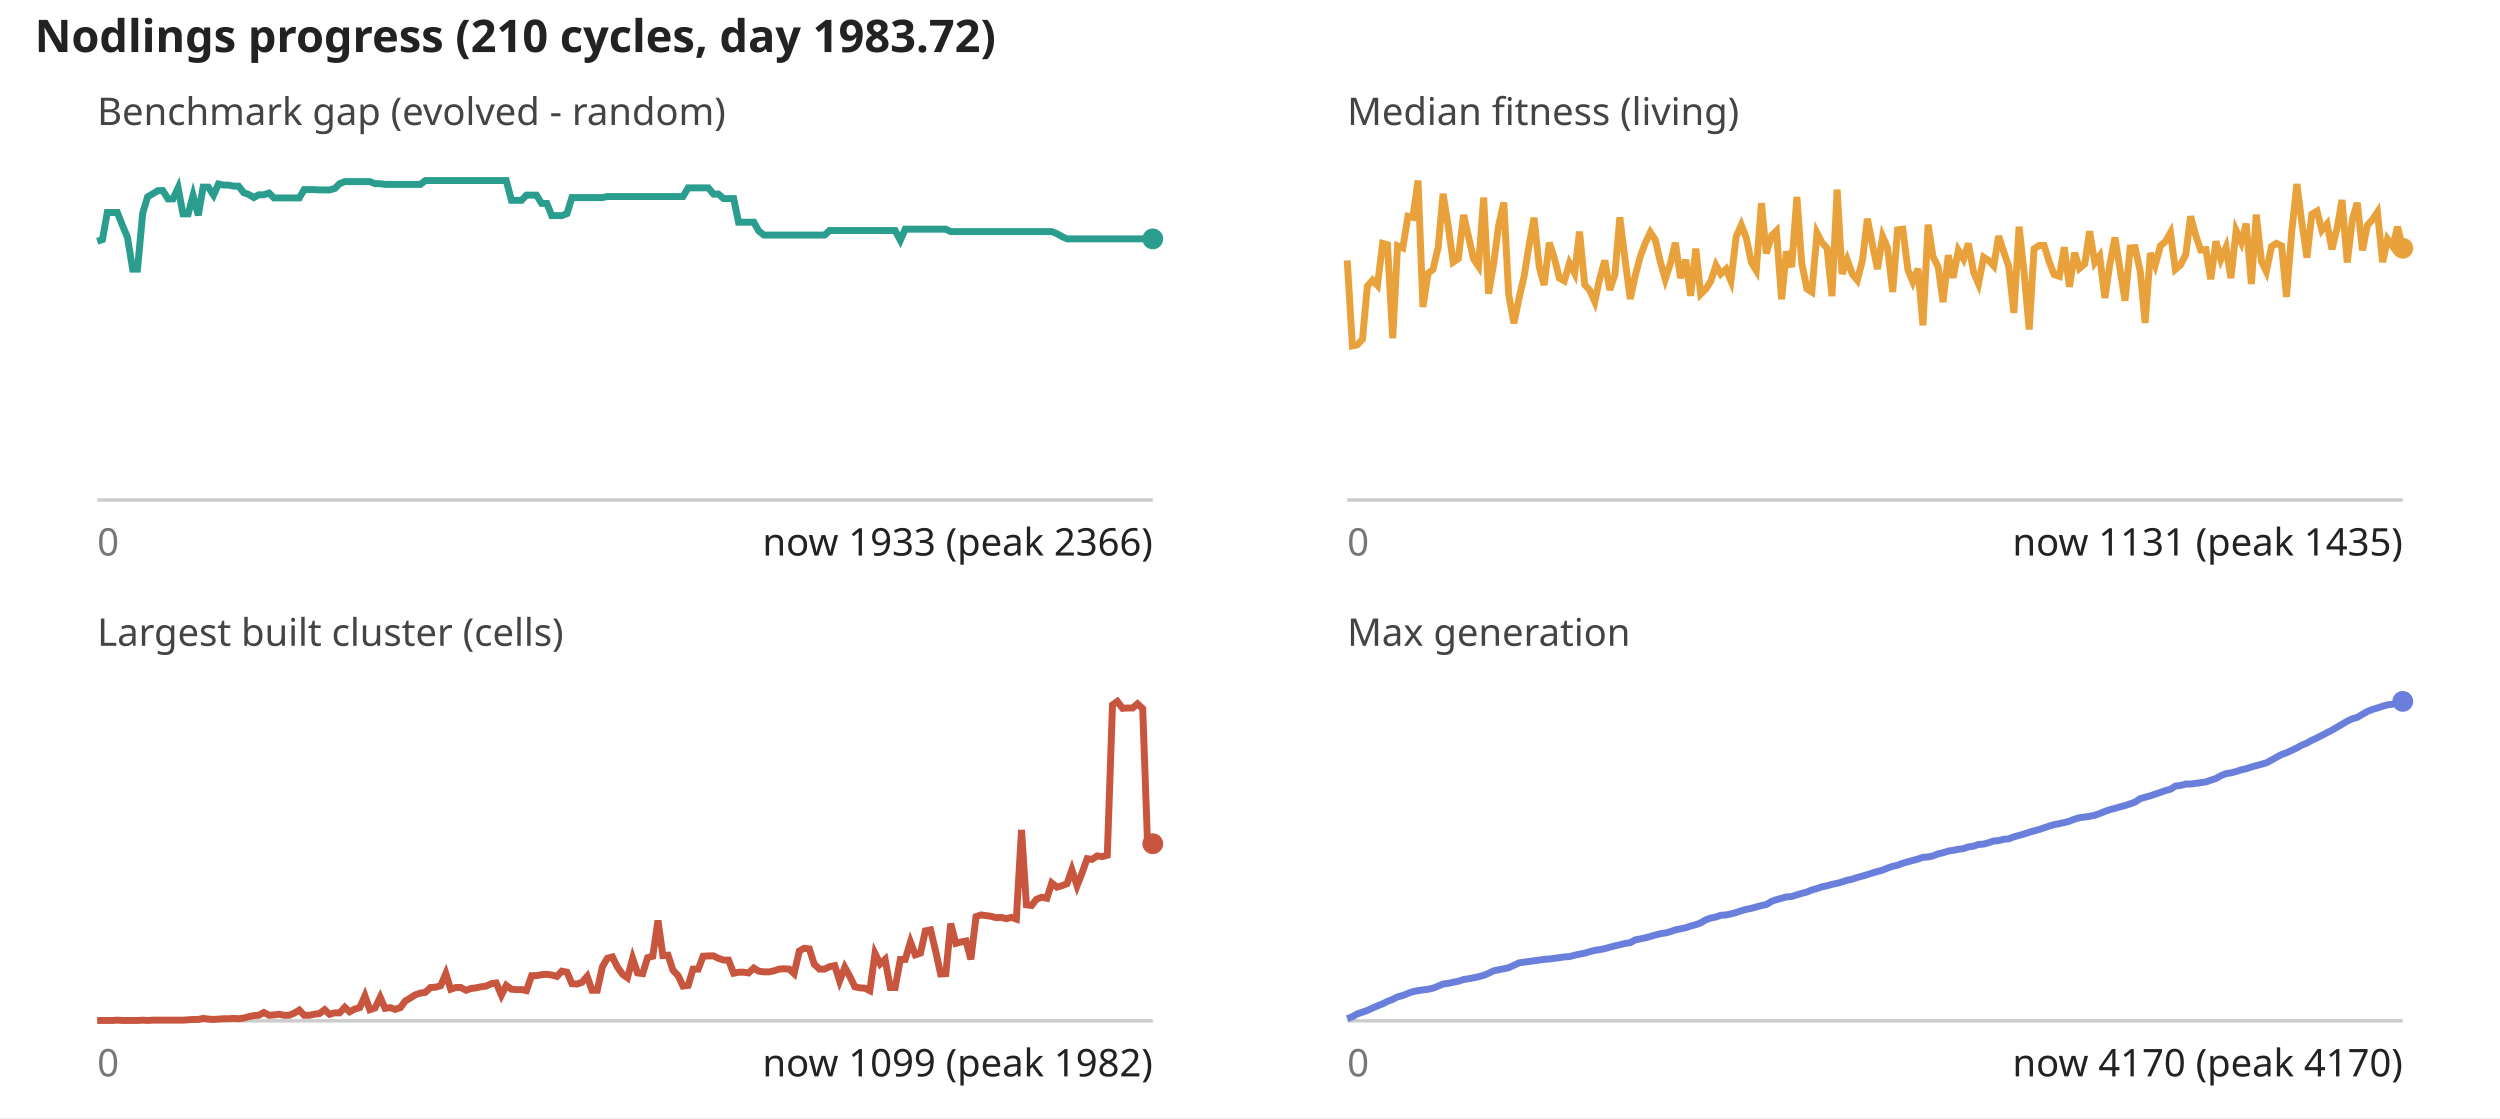
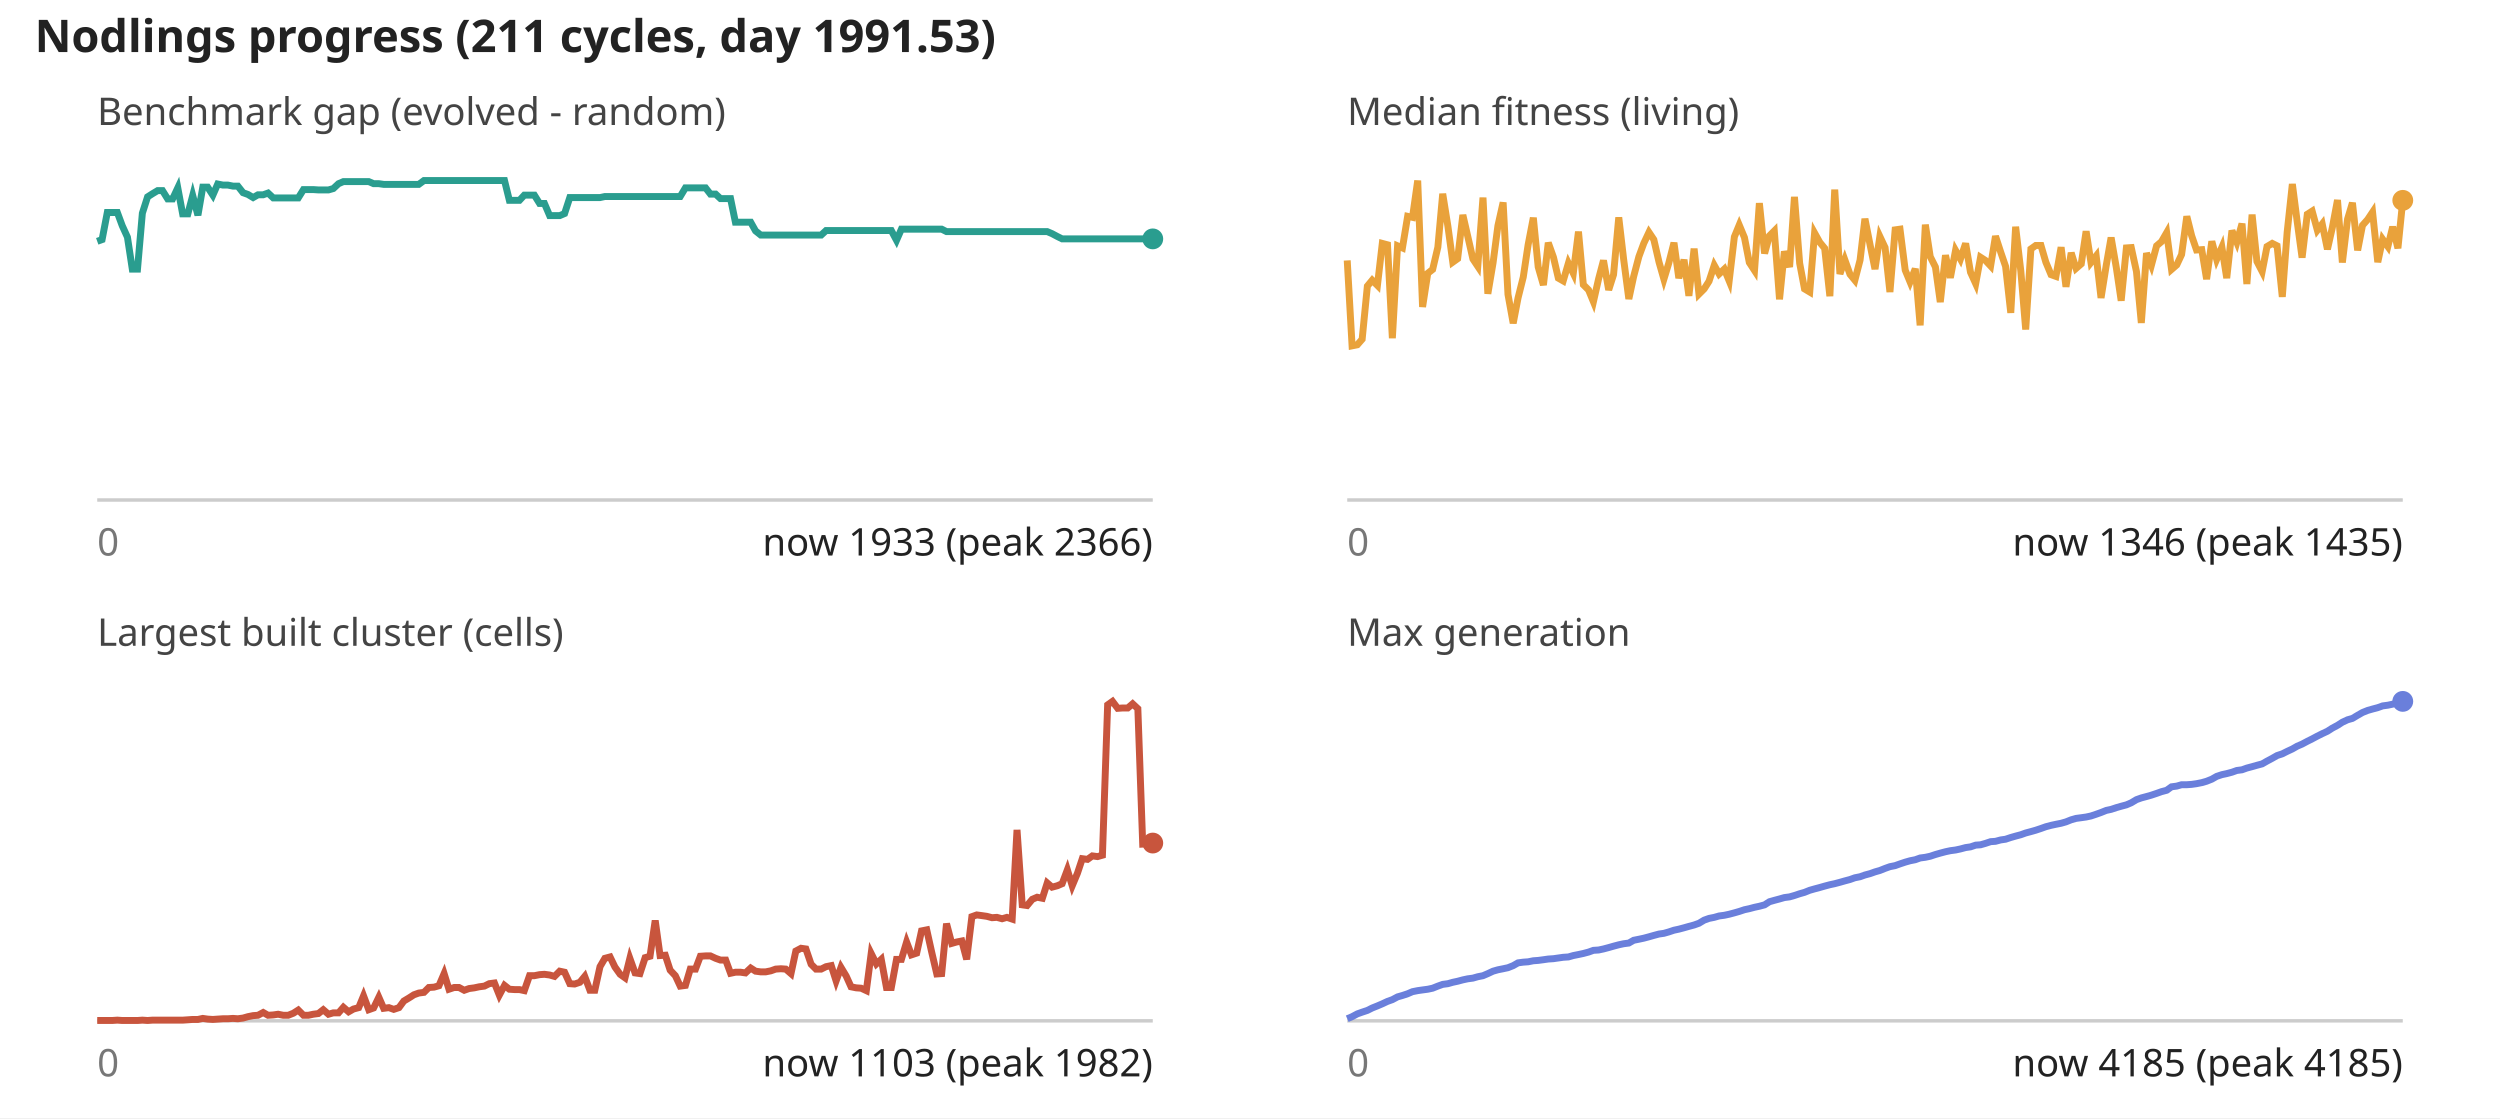
<svg xmlns="http://www.w3.org/2000/svg" viewBox="0 0 720 322" font-family="sans-serif" font-size="11">
  <rect width="100%" height="100%" fill="#fff" />
-   <text x="10" y="15" font-size="13" font-weight="bold" fill="#222">Nodlings progress (210 cycles, day 1983.72)</text>
+   <text x="10" y="15" font-size="13" font-weight="bold" fill="#222">Nodlings progress (211 cycles, day 1991.53)</text>
  <text x="28" y="36" fill="#444">Benchmark gap (evolved - random)</text>
  <line x1="28" y1="144" x2="332" y2="144" stroke="#ccc" />
-   <polyline fill="none" stroke="#2a9d8f" stroke-width="2" points="28.0,69.5 29.5,69.0 30.9,61.2 32.4,61.2 33.8,61.2 35.3,65.0 36.7,68.3 38.2,77.5 39.6,77.5 41.1,61.4 42.5,56.7 44.0,55.8 45.5,54.9 46.9,54.9 48.4,57.3 49.8,57.3 51.3,54.1 52.7,61.6 54.2,61.6 55.6,56.3 57.1,62.0 58.5,53.9 60.0,53.9 61.5,56.2 62.9,53.0 64.4,53.3 65.8,53.3 67.3,53.6 68.7,53.6 70.2,55.5 71.6,56.0 73.1,56.9 74.5,56.1 76.0,56.1 77.5,55.6 78.9,57.0 80.4,57.0 81.8,57.0 83.3,57.0 84.7,57.0 86.2,57.0 87.6,54.6 89.1,54.6 90.5,54.6 92.0,54.7 93.5,54.7 94.9,54.7 96.4,54.3 97.8,52.9 99.3,52.3 100.7,52.3 102.2,52.3 103.6,52.3 105.1,52.3 106.5,52.3 108.0,52.9 109.5,52.9 110.9,53.1 112.4,53.1 113.8,53.1 115.3,53.1 116.7,53.1 118.2,53.1 119.6,53.1 121.1,53.1 122.5,52.0 124.0,52.0 125.5,52.0 126.9,52.0 128.4,52.0 129.8,52.0 131.3,52.0 132.7,52.0 134.2,52.0 135.6,52.0 137.1,52.0 138.5,52.0 140.0,52.0 141.5,52.0 142.9,52.0 144.4,52.0 145.8,52.0 147.3,57.7 148.7,57.7 150.2,57.7 151.6,56.2 153.1,56.2 154.5,56.2 156.0,58.6 157.5,58.6 158.9,62.1 160.4,62.1 161.8,62.1 163.3,61.5 164.7,56.9 166.2,56.9 167.6,56.9 169.1,56.9 170.5,56.9 172.0,56.9 173.5,56.9 174.9,56.6 176.4,56.6 177.8,56.6 179.3,56.6 180.7,56.6 182.2,56.6 183.6,56.6 185.1,56.6 186.5,56.6 188.0,56.6 189.5,56.6 190.9,56.6 192.4,56.6 193.8,56.6 195.3,56.6 196.7,56.6 198.2,54.1 199.6,54.1 201.1,54.1 202.5,54.1 204.0,54.1 205.5,55.9 206.9,55.9 208.4,57.2 209.8,57.2 211.3,57.2 212.7,64.0 214.2,64.0 215.6,64.0 217.1,64.0 218.5,66.5 220.0,67.7 221.5,67.7 222.9,67.7 224.4,67.7 225.8,67.7 227.3,67.7 228.7,67.7 230.2,67.7 231.6,67.7 233.1,67.7 234.5,67.7 236.0,67.7 237.5,67.7 238.9,66.4 240.4,66.4 241.8,66.4 243.3,66.4 244.7,66.4 246.2,66.4 247.6,66.4 249.1,66.4 250.5,66.4 252.0,66.4 253.5,66.4 254.9,66.4 256.4,66.4 257.8,66.4 259.3,69.2 260.7,66.0 262.2,66.0 263.6,66.0 265.1,66.0 266.5,66.0 268.0,66.0 269.5,66.0 270.9,66.0 272.4,66.0 273.8,66.7 275.3,66.7 276.7,66.7 278.2,66.7 279.6,66.7 281.1,66.7 282.5,66.7 284.0,66.7 285.5,66.7 286.9,66.7 288.4,66.7 289.8,66.7 291.3,66.7 292.7,66.7 294.2,66.7 295.6,66.7 297.1,66.7 298.5,66.7 300.0,66.7 301.5,66.7 302.9,66.7 304.4,67.3 305.8,68.1 307.3,68.8 308.7,68.8 310.2,68.8 311.6,68.8 313.1,68.8 314.5,68.8 316.0,68.8 317.5,68.8 318.9,68.8 320.4,68.8 321.8,68.8 323.3,68.8 324.7,68.8 326.2,68.8 327.6,68.8 329.1,68.8 330.5,68.8 332.0,68.8" />
+   <polyline fill="none" stroke="#2a9d8f" stroke-width="2" points="28.0,69.5 29.4,69.0 30.9,61.2 32.3,61.2 33.8,61.2 35.2,65.0 36.7,68.3 38.1,77.5 39.6,77.5 41.0,61.4 42.5,56.7 43.9,55.8 45.4,54.9 46.8,54.9 48.3,57.3 49.7,57.3 51.2,54.1 52.6,61.6 54.1,61.6 55.5,56.3 57.0,62.0 58.4,53.9 59.8,53.9 61.3,56.2 62.7,53.0 64.2,53.3 65.6,53.3 67.1,53.6 68.5,53.6 70.0,55.5 71.4,56.0 72.9,56.9 74.3,56.1 75.8,56.1 77.2,55.6 78.7,57.0 80.1,57.0 81.6,57.0 83.0,57.0 84.5,57.0 85.9,57.0 87.4,54.6 88.8,54.6 90.2,54.6 91.7,54.7 93.1,54.7 94.6,54.7 96.0,54.3 97.5,52.9 98.9,52.3 100.4,52.3 101.8,52.3 103.3,52.3 104.7,52.3 106.2,52.3 107.6,52.9 109.1,52.9 110.5,53.1 112.0,53.1 113.4,53.1 114.9,53.1 116.3,53.1 117.8,53.1 119.2,53.1 120.6,53.1 122.1,52.0 123.5,52.0 125.0,52.0 126.4,52.0 127.9,52.0 129.3,52.0 130.8,52.0 132.2,52.0 133.7,52.0 135.1,52.0 136.6,52.0 138.0,52.0 139.5,52.0 140.9,52.0 142.4,52.0 143.8,52.0 145.3,52.0 146.7,57.7 148.2,57.7 149.6,57.7 151.0,56.2 152.5,56.2 153.9,56.2 155.4,58.6 156.8,58.6 158.3,62.1 159.7,62.1 161.2,62.1 162.6,61.5 164.1,56.9 165.5,56.9 167.0,56.9 168.4,56.9 169.9,56.9 171.3,56.9 172.8,56.9 174.2,56.6 175.7,56.6 177.1,56.6 178.6,56.6 180.0,56.6 181.4,56.6 182.9,56.6 184.3,56.6 185.8,56.6 187.2,56.6 188.7,56.6 190.1,56.6 191.6,56.6 193.0,56.6 194.5,56.6 195.9,56.6 197.4,54.1 198.8,54.1 200.3,54.1 201.7,54.1 203.2,54.1 204.6,55.9 206.1,55.9 207.5,57.2 209.0,57.2 210.4,57.2 211.8,64.0 213.3,64.0 214.7,64.0 216.2,64.0 217.6,66.5 219.1,67.7 220.5,67.7 222.0,67.7 223.4,67.7 224.9,67.7 226.3,67.7 227.8,67.7 229.2,67.7 230.7,67.7 232.1,67.7 233.6,67.7 235.0,67.7 236.5,67.7 237.9,66.4 239.4,66.4 240.8,66.4 242.2,66.4 243.7,66.4 245.1,66.4 246.6,66.4 248.0,66.4 249.5,66.4 250.9,66.4 252.4,66.4 253.8,66.4 255.3,66.4 256.7,66.4 258.2,69.2 259.6,66.0 261.1,66.0 262.5,66.0 264.0,66.0 265.4,66.0 266.9,66.0 268.3,66.0 269.8,66.0 271.2,66.0 272.6,66.7 274.1,66.7 275.5,66.7 277.0,66.7 278.4,66.7 279.9,66.7 281.3,66.7 282.8,66.7 284.2,66.7 285.7,66.7 287.1,66.7 288.6,66.7 290.0,66.7 291.5,66.7 292.9,66.7 294.4,66.7 295.8,66.7 297.3,66.7 298.7,66.7 300.2,66.7 301.6,66.7 303.0,67.3 304.5,68.1 305.9,68.8 307.4,68.8 308.8,68.8 310.3,68.8 311.7,68.8 313.2,68.8 314.6,68.8 316.1,68.8 317.5,68.8 319.0,68.8 320.4,68.8 321.9,68.8 323.3,68.8 324.8,68.8 326.2,68.8 327.7,68.8 329.1,68.8 330.6,68.8 332.0,68.8" />
  <circle cx="332.0" cy="68.8" r="3" fill="#2a9d8f" />
  <text x="28" y="160" fill="#777">0</text>
  <text x="332" y="160" text-anchor="end" fill="#222">now 1933 (peak 2366)</text>
  <text x="388" y="36" fill="#444">Median fitness (living)</text>
  <line x1="388" y1="144" x2="692" y2="144" stroke="#ccc" />
-   <polyline fill="none" stroke="#e9a23b" stroke-width="2" points="388.0,75.0 389.5,99.6 390.9,99.3 392.4,97.7 393.8,82.4 395.3,80.7 396.7,82.2 398.2,70.1 399.6,70.5 401.1,97.4 402.5,70.8 404.0,71.4 405.5,62.3 406.9,62.6 408.4,52.0 409.8,88.4 411.3,78.7 412.7,77.6 414.2,71.2 415.6,55.8 417.1,65.2 418.5,75.5 420.0,74.5 421.5,61.9 422.9,68.0 424.4,74.6 425.8,76.7 427.3,56.9 428.7,84.6 430.2,75.7 431.6,65.0 433.1,58.3 434.5,84.8 436.0,93.1 437.5,85.8 438.9,79.8 440.4,70.5 441.8,62.7 443.3,76.9 444.7,82.1 446.2,69.9 447.6,74.1 449.1,80.1 450.5,80.9 452.0,75.8 453.5,78.7 454.9,66.7 456.4,82.0 457.8,83.5 459.3,86.9 460.7,80.3 462.2,75.0 463.6,83.5 465.1,79.1 466.5,62.6 468.0,74.6 469.5,86.1 470.9,79.6 472.4,73.9 473.8,70.1 475.3,66.9 476.7,69.0 478.2,75.5 479.6,80.4 481.1,75.8 482.5,69.9 484.0,80.1 485.5,74.8 486.9,85.2 488.4,71.6 489.8,84.7 491.3,83.2 492.7,81.0 494.2,76.4 495.6,78.9 497.1,77.5 498.5,80.9 500.0,68.2 501.5,64.8 502.9,68.4 504.4,75.6 505.8,77.9 507.3,58.5 508.7,73.0 510.2,67.9 511.6,66.5 513.1,86.2 514.5,72.4 516.0,76.9 517.5,56.7 518.9,75.8 520.4,83.2 521.8,84.1 523.3,67.1 524.7,69.8 526.2,71.5 527.6,85.3 529.1,54.6 530.5,78.9 532.0,74.8 533.5,79.0 534.9,80.7 536.4,74.9 537.8,63.0 539.3,70.6 540.7,77.5 542.2,68.1 543.6,71.3 545.1,84.1 546.5,66.2 548.0,66.0 549.5,77.8 550.9,81.2 552.4,77.4 553.8,93.7 555.3,64.7 556.7,73.9 558.2,76.9 559.6,87.0 561.1,73.5 562.5,80.0 564.0,72.1 565.5,74.6 566.9,70.1 568.4,78.4 569.8,81.7 571.3,74.1 572.7,75.0 574.2,76.6 575.6,68.0 577.1,72.6 578.5,76.7 580.0,90.1 581.5,65.3 582.9,78.1 584.4,94.9 585.8,71.7 587.3,70.7 588.7,70.7 590.2,75.5 591.6,79.1 593.1,79.6 594.5,71.2 596.0,82.6 597.5,72.8 598.9,77.3 600.4,76.0 601.8,66.6 603.3,75.6 604.7,73.7 606.2,85.8 607.6,76.4 609.1,68.4 610.5,77.1 612.0,86.6 613.5,71.4 614.9,71.3 616.4,78.2 617.8,93.0 619.3,72.9 620.7,76.4 622.2,70.8 623.6,69.6 625.1,67.0 626.5,77.6 628.0,76.3 629.5,73.3 630.9,62.3 632.4,67.9 633.8,72.0 635.3,71.9 636.7,80.4 638.2,69.5 639.6,74.7 641.1,71.2 642.5,80.1 644.0,66.4 645.5,69.8 646.9,64.4 648.4,81.8 649.8,61.8 651.3,75.3 652.7,78.2 654.2,71.0 655.6,70.1 657.1,70.8 658.5,85.5 660.0,66.9 661.5,53.0 662.9,63.9 664.4,74.2 665.8,61.7 667.3,60.8 668.7,66.3 670.2,64.5 671.6,71.8 673.1,65.6 674.5,57.6 676.0,75.6 677.5,63.1 678.9,58.4 680.4,72.1 681.8,64.9 683.3,63.2 684.7,61.1 686.2,75.5 687.6,68.9 689.1,71.0 690.5,65.3 692.0,71.5" />
-   <circle cx="692.0" cy="71.5" r="3" fill="#e9a23b" />
+   <polyline fill="none" stroke="#e9a23b" stroke-width="2" points="388.0,75.0 389.4,99.6 390.9,99.3 392.3,97.7 393.8,82.4 395.2,80.7 396.7,82.2 398.1,70.1 399.6,70.5 401.0,97.4 402.5,70.8 403.9,71.4 405.4,62.3 406.8,62.6 408.3,52.0 409.7,88.4 411.2,78.7 412.6,77.6 414.1,71.2 415.5,55.8 417.0,65.2 418.4,75.5 419.8,74.5 421.3,61.9 422.7,68.0 424.2,74.6 425.6,76.7 427.1,56.9 428.5,84.6 430.0,75.7 431.4,65.0 432.9,58.3 434.3,84.8 435.8,93.1 437.2,85.8 438.7,79.8 440.1,70.5 441.6,62.7 443.0,76.9 444.5,82.1 445.9,69.9 447.4,74.1 448.8,80.1 450.2,80.9 451.7,75.8 453.1,78.7 454.6,66.7 456.0,82.0 457.5,83.5 458.9,86.9 460.4,80.3 461.8,75.0 463.3,83.5 464.7,79.1 466.2,62.6 467.6,74.6 469.1,86.1 470.5,79.6 472.0,73.9 473.4,70.1 474.9,66.9 476.3,69.0 477.8,75.5 479.2,80.4 480.6,75.8 482.1,69.9 483.5,80.1 485.0,74.8 486.4,85.2 487.9,71.6 489.3,84.7 490.8,83.2 492.2,81.0 493.7,76.4 495.1,78.9 496.6,77.5 498.0,80.9 499.5,68.2 500.9,64.8 502.4,68.4 503.8,75.6 505.3,77.9 506.7,58.5 508.2,73.0 509.6,67.9 511.0,66.5 512.5,86.2 513.9,72.4 515.4,76.9 516.8,56.7 518.3,75.8 519.7,83.2 521.2,84.1 522.6,67.1 524.1,69.8 525.5,71.5 527.0,85.3 528.4,54.6 529.9,78.9 531.3,74.8 532.8,79.0 534.2,80.7 535.7,74.9 537.1,63.0 538.6,70.6 540.0,77.5 541.4,68.1 542.9,71.3 544.3,84.1 545.8,66.2 547.2,66.0 548.7,77.8 550.1,81.2 551.6,77.4 553.0,93.7 554.5,64.7 555.9,73.9 557.4,76.9 558.8,87.0 560.3,73.5 561.7,80.0 563.2,72.1 564.6,74.6 566.1,70.1 567.5,78.4 569.0,81.7 570.4,74.1 571.8,75.0 573.3,76.6 574.7,68.0 576.2,72.6 577.6,76.7 579.1,90.1 580.5,65.3 582.0,78.1 583.4,94.9 584.9,71.7 586.3,70.7 587.8,70.7 589.2,75.5 590.7,79.1 592.1,79.6 593.6,71.2 595.0,82.6 596.5,72.8 597.9,77.3 599.4,76.0 600.8,66.6 602.2,75.6 603.7,73.7 605.1,85.8 606.6,76.4 608.0,68.4 609.5,77.1 610.9,86.6 612.4,71.4 613.8,71.3 615.3,78.2 616.7,93.0 618.2,72.9 619.6,76.4 621.1,70.8 622.5,69.6 624.0,67.0 625.4,77.6 626.9,76.3 628.3,73.3 629.8,62.3 631.2,67.9 632.6,72.0 634.1,71.9 635.5,80.4 637.0,69.5 638.4,74.7 639.9,71.2 641.3,80.1 642.8,66.4 644.2,69.8 645.7,64.4 647.1,81.8 648.6,61.8 650.0,75.3 651.5,78.2 652.9,71.0 654.4,70.1 655.8,70.8 657.3,85.5 658.7,66.9 660.2,53.0 661.6,63.9 663.0,74.2 664.5,61.7 665.9,60.8 667.4,66.3 668.8,64.5 670.3,71.8 671.7,65.6 673.2,57.6 674.6,75.6 676.1,63.1 677.5,58.4 679.0,72.1 680.4,64.9 681.9,63.2 683.3,61.1 684.8,75.5 686.2,68.9 687.7,71.0 689.1,65.3 690.6,71.5 692.0,57.7" />
+   <circle cx="692.0" cy="57.7" r="3" fill="#e9a23b" />
  <text x="388" y="160" fill="#777">0</text>
-   <text x="692" y="160" text-anchor="end" fill="#222">now 1131 (peak 1435)</text>
+   <text x="692" y="160" text-anchor="end" fill="#222">now 1346 (peak 1435)</text>
  <text x="28" y="186" fill="#444">Largest built cluster (cells)</text>
  <line x1="28" y1="294" x2="332" y2="294" stroke="#ccc" />
-   <polyline fill="none" stroke="#c8553d" stroke-width="2" points="28.0,293.9 29.5,293.9 30.9,293.9 32.4,293.9 33.8,293.8 35.3,293.9 36.7,293.9 38.2,293.9 39.6,293.9 41.1,293.8 42.5,293.9 44.0,293.8 45.5,293.8 46.9,293.8 48.4,293.8 49.8,293.8 51.3,293.8 52.7,293.8 54.2,293.7 55.6,293.6 57.1,293.6 58.5,293.3 60.0,293.5 61.5,293.6 62.9,293.5 64.4,293.4 65.8,293.4 67.3,293.3 68.7,293.4 70.2,293.2 71.6,292.8 73.1,292.5 74.5,292.4 76.0,291.6 77.5,292.4 78.9,292.3 80.4,292.1 81.8,292.4 83.3,292.4 84.7,291.8 86.2,290.9 87.6,292.4 89.1,292.4 90.5,292.1 92.0,291.9 93.5,290.8 94.9,292.1 96.4,291.7 97.8,291.7 99.3,290.1 100.7,291.4 102.2,290.6 103.6,290.2 105.1,286.8 106.5,290.8 108.0,290.3 109.5,287.2 110.9,290.4 112.4,290.2 113.8,290.7 115.3,290.2 116.7,288.3 118.2,287.4 119.6,286.5 121.1,286.0 122.5,285.8 124.0,284.4 125.5,284.3 126.9,283.9 128.4,280.4 129.8,284.9 131.3,284.4 132.7,284.4 134.2,285.2 135.6,284.7 137.1,284.5 138.5,284.2 140.0,284.0 141.5,283.3 142.9,283.1 144.4,286.6 145.8,283.8 147.3,284.9 148.7,285.0 150.2,285.0 151.6,285.3 153.1,281.0 154.5,281.0 156.0,280.7 157.5,280.6 158.9,280.8 160.4,281.2 161.8,279.7 163.3,280.0 164.7,283.3 166.2,283.4 167.6,282.9 169.1,281.2 170.5,285.2 172.0,285.2 173.5,278.4 174.9,276.0 176.4,275.6 177.8,278.5 179.3,280.6 180.7,281.6 182.2,276.0 183.6,280.2 185.1,280.4 186.5,275.8 188.0,275.4 189.5,265.1 190.9,275.2 192.4,275.1 193.8,279.4 195.3,281.0 196.7,284.0 198.2,283.8 199.6,279.1 201.1,279.1 202.5,275.4 204.0,275.3 205.5,275.3 206.9,276.0 208.4,276.5 209.8,276.5 211.3,280.3 212.7,280.0 214.2,280.0 215.6,280.2 217.1,278.8 218.5,279.7 220.0,279.9 221.5,279.9 222.9,279.6 224.4,279.1 225.8,279.0 227.3,279.1 228.7,280.4 230.2,273.9 231.6,273.1 233.1,273.3 234.5,277.7 236.0,279.1 237.5,279.1 238.9,278.4 240.4,278.1 241.8,282.5 243.3,278.6 244.7,281.1 246.2,284.2 247.6,284.5 249.1,284.6 250.5,285.3 252.0,274.6 253.5,277.6 254.9,276.3 256.4,284.4 257.8,284.4 259.3,276.3 260.7,276.3 262.2,271.3 263.6,275.0 265.1,274.5 266.5,268.1 268.0,267.8 269.5,274.1 270.9,280.5 272.4,280.4 273.8,266.0 275.3,271.7 276.7,271.3 278.2,271.0 279.6,276.3 281.1,264.0 282.5,263.5 284.0,263.7 285.5,263.9 286.9,264.3 288.4,264.2 289.8,264.6 291.3,264.2 292.7,264.7 294.2,239.0 295.6,260.6 297.1,260.8 298.5,259.0 300.0,258.4 301.5,258.7 302.9,254.3 304.4,255.5 305.8,255.1 307.3,254.5 308.7,250.5 310.2,255.1 311.6,251.5 313.1,247.3 314.5,247.5 316.0,246.5 317.5,246.7 318.9,246.3 320.4,203.0 321.8,202.0 323.3,204.0 324.7,203.9 326.2,203.9 327.6,202.7 329.1,204.1 330.5,243.1 332.0,243.0" />
-   <circle cx="332.0" cy="243.0" r="3" fill="#c8553d" />
+   <polyline fill="none" stroke="#c8553d" stroke-width="2" points="28.0,293.9 29.4,293.9 30.9,293.9 32.3,293.9 33.8,293.8 35.2,293.9 36.7,293.9 38.1,293.9 39.6,293.9 41.0,293.8 42.5,293.9 43.9,293.8 45.4,293.8 46.8,293.8 48.3,293.8 49.7,293.8 51.2,293.8 52.6,293.8 54.1,293.7 55.5,293.6 57.0,293.6 58.4,293.3 59.8,293.5 61.3,293.6 62.7,293.5 64.2,293.4 65.6,293.4 67.1,293.3 68.5,293.4 70.0,293.2 71.4,292.8 72.9,292.5 74.3,292.4 75.8,291.6 77.2,292.4 78.7,292.3 80.1,292.1 81.6,292.4 83.0,292.4 84.5,291.8 85.9,290.9 87.4,292.4 88.8,292.4 90.2,292.1 91.7,291.9 93.1,290.8 94.6,292.1 96.0,291.7 97.5,291.7 98.9,290.1 100.4,291.4 101.8,290.6 103.3,290.2 104.7,286.8 106.2,290.8 107.6,290.3 109.1,287.2 110.5,290.4 112.0,290.2 113.4,290.7 114.9,290.2 116.3,288.3 117.8,287.4 119.2,286.5 120.6,286.0 122.1,285.8 123.5,284.4 125.0,284.3 126.4,283.9 127.9,280.4 129.3,284.9 130.8,284.4 132.2,284.4 133.7,285.2 135.1,284.7 136.6,284.5 138.0,284.2 139.5,284.0 140.9,283.3 142.4,283.1 143.8,286.6 145.3,283.8 146.7,284.9 148.2,285.0 149.6,285.0 151.0,285.3 152.5,281.0 153.9,281.0 155.4,280.7 156.8,280.6 158.3,280.8 159.7,281.2 161.2,279.7 162.6,280.0 164.1,283.3 165.5,283.4 167.0,282.9 168.4,281.2 169.9,285.2 171.3,285.2 172.8,278.4 174.2,276.0 175.7,275.6 177.1,278.5 178.6,280.6 180.0,281.6 181.4,276.0 182.9,280.2 184.3,280.4 185.8,275.8 187.2,275.4 188.7,265.1 190.1,275.2 191.6,275.1 193.0,279.4 194.5,281.0 195.9,284.0 197.4,283.8 198.8,279.1 200.3,279.1 201.7,275.4 203.2,275.3 204.6,275.3 206.1,276.0 207.5,276.5 209.0,276.5 210.4,280.3 211.8,280.0 213.3,280.0 214.7,280.2 216.2,278.8 217.6,279.7 219.1,279.9 220.5,279.9 222.0,279.6 223.4,279.1 224.9,279.0 226.3,279.1 227.8,280.4 229.2,273.9 230.7,273.1 232.1,273.3 233.6,277.7 235.0,279.1 236.5,279.1 237.9,278.4 239.4,278.1 240.8,282.5 242.2,278.6 243.7,281.1 245.1,284.2 246.6,284.5 248.0,284.6 249.5,285.3 250.9,274.6 252.4,277.6 253.8,276.3 255.3,284.4 256.7,284.4 258.2,276.3 259.6,276.3 261.1,271.3 262.5,275.0 264.0,274.5 265.4,268.1 266.9,267.8 268.3,274.1 269.8,280.5 271.2,280.4 272.6,266.0 274.1,271.7 275.5,271.3 277.0,271.0 278.4,276.3 279.9,264.0 281.3,263.5 282.8,263.7 284.2,263.9 285.7,264.3 287.1,264.2 288.6,264.6 290.0,264.2 291.5,264.7 292.9,239.0 294.4,260.6 295.8,260.8 297.3,259.0 298.7,258.4 300.2,258.7 301.6,254.3 303.0,255.5 304.5,255.1 305.9,254.5 307.4,250.5 308.8,255.1 310.3,251.5 311.7,247.3 313.2,247.5 314.6,246.5 316.1,246.7 317.5,246.3 319.0,203.0 320.4,202.0 321.9,204.0 323.3,203.9 324.8,203.9 326.2,202.7 327.7,204.1 329.1,243.1 330.6,243.0 332.0,242.8" />
+   <circle cx="332.0" cy="242.8" r="3" fill="#c8553d" />
  <text x="28" y="310" fill="#777">0</text>
-   <text x="332" y="310" text-anchor="end" fill="#222">now 1099 (peak 1982)</text>
+   <text x="332" y="310" text-anchor="end" fill="#222">now 1103 (peak 1982)</text>
  <text x="388" y="186" fill="#444">Max generation</text>
  <line x1="388" y1="294" x2="692" y2="294" stroke="#ccc" />
-   <polyline fill="none" stroke="#6a7fdb" stroke-width="2" points="388.0,293.4 389.5,292.8 390.9,292.0 392.4,291.5 393.8,291.0 395.3,290.3 396.7,289.7 398.2,289.1 399.6,288.4 401.1,287.8 402.5,287.1 404.0,286.7 405.5,286.1 406.9,285.6 408.4,285.3 409.8,285.1 411.3,284.9 412.7,284.6 414.2,284.0 415.6,283.4 417.1,283.2 418.5,282.9 420.0,282.6 421.5,282.1 422.9,281.9 424.4,281.6 425.8,281.3 427.3,280.9 428.7,280.3 430.2,279.6 431.6,279.3 433.1,279.0 434.5,278.7 436.0,278.0 437.5,277.3 438.9,277.1 440.4,276.9 441.8,276.7 443.3,276.5 444.7,276.3 446.2,276.2 447.6,276.0 449.1,275.8 450.5,275.6 452.0,275.5 453.5,275.1 454.9,274.8 456.4,274.5 457.8,274.1 459.3,273.7 460.7,273.5 462.2,273.2 463.6,272.8 465.1,272.4 466.5,272.1 468.0,271.7 469.5,271.5 470.9,270.7 472.4,270.4 473.8,270.1 475.3,269.7 476.7,269.3 478.2,268.9 479.6,268.7 481.1,268.3 482.5,267.8 484.0,267.5 485.5,267.2 486.9,266.7 488.4,266.3 489.8,265.8 491.3,264.9 492.7,264.4 494.2,264.1 495.6,263.6 497.1,263.5 498.5,263.2 500.0,262.8 501.5,262.3 502.9,261.9 504.4,261.6 505.8,261.2 507.3,260.8 508.7,260.5 510.2,259.6 511.6,259.1 513.1,258.7 514.5,258.3 516.0,258.2 517.5,257.7 518.9,257.3 520.4,256.9 521.8,256.3 523.3,255.9 524.7,255.4 526.2,255.1 527.6,254.7 529.1,254.4 530.5,254.0 532.0,253.5 533.5,253.2 534.9,252.7 536.4,252.3 537.8,251.9 539.3,251.4 540.7,251.0 542.2,250.6 543.6,250.0 545.1,249.5 546.5,249.2 548.0,248.6 549.5,248.2 550.9,247.8 552.4,247.4 553.8,246.9 555.3,246.8 556.7,246.5 558.2,245.9 559.6,245.6 561.1,245.1 562.5,244.9 564.0,244.6 565.5,244.4 566.9,243.9 568.4,243.7 569.8,243.2 571.3,243.1 572.7,242.7 574.2,242.2 575.6,242.1 577.1,241.7 578.5,241.6 580.0,241.0 581.5,240.6 582.9,240.2 584.4,239.7 585.8,239.3 587.3,238.9 588.7,238.4 590.2,237.9 591.6,237.5 593.1,237.2 594.5,236.9 596.0,236.5 597.5,235.9 598.9,235.5 600.4,235.3 601.8,235.1 603.3,234.8 604.7,234.3 606.2,233.7 607.6,233.2 609.1,232.8 610.5,232.4 612.0,232.0 613.5,231.5 614.9,231.0 616.4,230.0 617.8,229.6 619.3,229.2 620.7,228.7 622.2,228.2 623.6,227.7 625.1,227.3 626.5,226.4 628.0,226.2 629.5,225.8 630.9,225.8 632.4,225.6 633.8,225.4 635.3,225.2 636.7,224.7 638.2,224.2 639.6,223.4 641.1,222.8 642.5,222.6 644.0,222.2 645.5,221.7 646.9,221.4 648.4,220.9 649.8,220.5 651.3,220.1 652.7,219.7 654.2,218.9 655.6,218.1 657.1,217.3 658.5,216.8 660.0,216.1 661.5,215.4 662.9,214.6 664.4,214.0 665.8,213.2 667.3,212.5 668.7,211.8 670.2,211.0 671.6,210.3 673.1,209.4 674.5,208.6 676.0,207.7 677.5,207.0 678.9,206.6 680.4,205.7 681.8,204.9 683.3,204.3 684.7,203.9 686.2,203.4 687.6,203.0 689.1,202.8 690.5,202.5 692.0,202.0" />
+   <polyline fill="none" stroke="#6a7fdb" stroke-width="2" points="388.0,293.4 389.4,292.8 390.9,292.0 392.3,291.5 393.8,291.0 395.2,290.3 396.7,289.7 398.1,289.1 399.6,288.4 401.0,287.9 402.5,287.1 403.9,286.7 405.4,286.2 406.8,285.6 408.3,285.3 409.7,285.1 411.2,284.9 412.6,284.6 414.1,284.0 415.5,283.5 417.0,283.3 418.4,282.9 419.8,282.6 421.3,282.2 422.7,281.9 424.2,281.7 425.6,281.3 427.1,281.0 428.5,280.4 430.0,279.7 431.4,279.3 432.9,279.0 434.3,278.7 435.8,278.1 437.2,277.3 438.7,277.1 440.1,277.0 441.6,276.7 443.0,276.6 444.5,276.4 445.9,276.2 447.4,276.1 448.8,275.9 450.2,275.7 451.7,275.6 453.1,275.2 454.6,274.9 456.0,274.6 457.5,274.2 458.9,273.7 460.4,273.6 461.8,273.3 463.3,272.9 464.7,272.5 466.2,272.1 467.6,271.8 469.1,271.6 470.5,270.8 472.0,270.5 473.4,270.2 474.9,269.8 476.3,269.4 477.8,269.0 479.2,268.8 480.6,268.4 482.1,267.9 483.5,267.6 485.0,267.2 486.4,266.8 487.9,266.4 489.3,265.9 490.8,265.0 492.2,264.5 493.7,264.2 495.1,263.8 496.6,263.6 498.0,263.3 499.5,262.9 500.9,262.5 502.4,262.0 503.8,261.7 505.3,261.3 506.7,261.0 508.2,260.6 509.6,259.7 511.0,259.3 512.5,258.9 513.9,258.5 515.4,258.3 516.8,257.9 518.3,257.4 519.7,257.0 521.2,256.4 522.6,256.0 524.1,255.6 525.5,255.2 527.0,254.8 528.4,254.5 529.9,254.1 531.3,253.7 532.8,253.3 534.2,252.8 535.7,252.5 537.1,252.0 538.6,251.6 540.0,251.1 541.4,250.7 542.9,250.1 544.3,249.6 545.8,249.3 547.2,248.8 548.7,248.3 550.1,247.9 551.6,247.6 553.0,247.1 554.5,246.9 555.9,246.6 557.4,246.1 558.8,245.7 560.3,245.3 561.7,245.0 563.2,244.8 564.6,244.5 566.1,244.1 567.5,243.9 569.0,243.4 570.4,243.3 571.8,242.9 573.3,242.4 574.7,242.3 576.2,241.9 577.6,241.7 579.1,241.2 580.5,240.8 582.0,240.4 583.4,239.9 584.9,239.5 586.3,239.1 587.8,238.6 589.2,238.1 590.7,237.7 592.1,237.4 593.6,237.1 595.0,236.7 596.5,236.1 597.9,235.7 599.4,235.5 600.8,235.3 602.2,235.0 603.7,234.5 605.1,234.0 606.6,233.4 608.0,233.1 609.5,232.6 610.9,232.2 612.4,231.8 613.8,231.2 615.3,230.3 616.7,229.8 618.2,229.4 619.6,229.0 621.1,228.5 622.5,228.0 624.0,227.6 625.4,226.6 626.9,226.4 628.3,226.0 629.8,226.0 631.2,225.9 632.6,225.7 634.1,225.4 635.5,225.0 637.0,224.4 638.4,223.6 639.9,223.1 641.3,222.8 642.8,222.4 644.2,221.9 645.7,221.7 647.1,221.2 648.6,220.8 650.0,220.4 651.5,220.0 652.9,219.2 654.4,218.4 655.8,217.6 657.3,217.1 658.7,216.4 660.2,215.7 661.6,214.9 663.0,214.3 664.5,213.5 665.9,212.8 667.4,212.0 668.8,211.3 670.3,210.6 671.7,209.7 673.2,208.9 674.6,208.0 676.1,207.3 677.5,206.9 679.0,206.0 680.4,205.2 681.9,204.6 683.3,204.2 684.8,203.8 686.2,203.3 687.7,203.1 689.1,202.8 690.6,202.3 692.0,202.0" />
  <circle cx="692.0" cy="202.0" r="3" fill="#6a7fdb" />
  <text x="388" y="310" fill="#777">0</text>
-   <text x="692" y="310" text-anchor="end" fill="#222">now 4170 (peak 4170)</text>
+   <text x="692" y="310" text-anchor="end" fill="#222">now 4185 (peak 4185)</text>
</svg>
